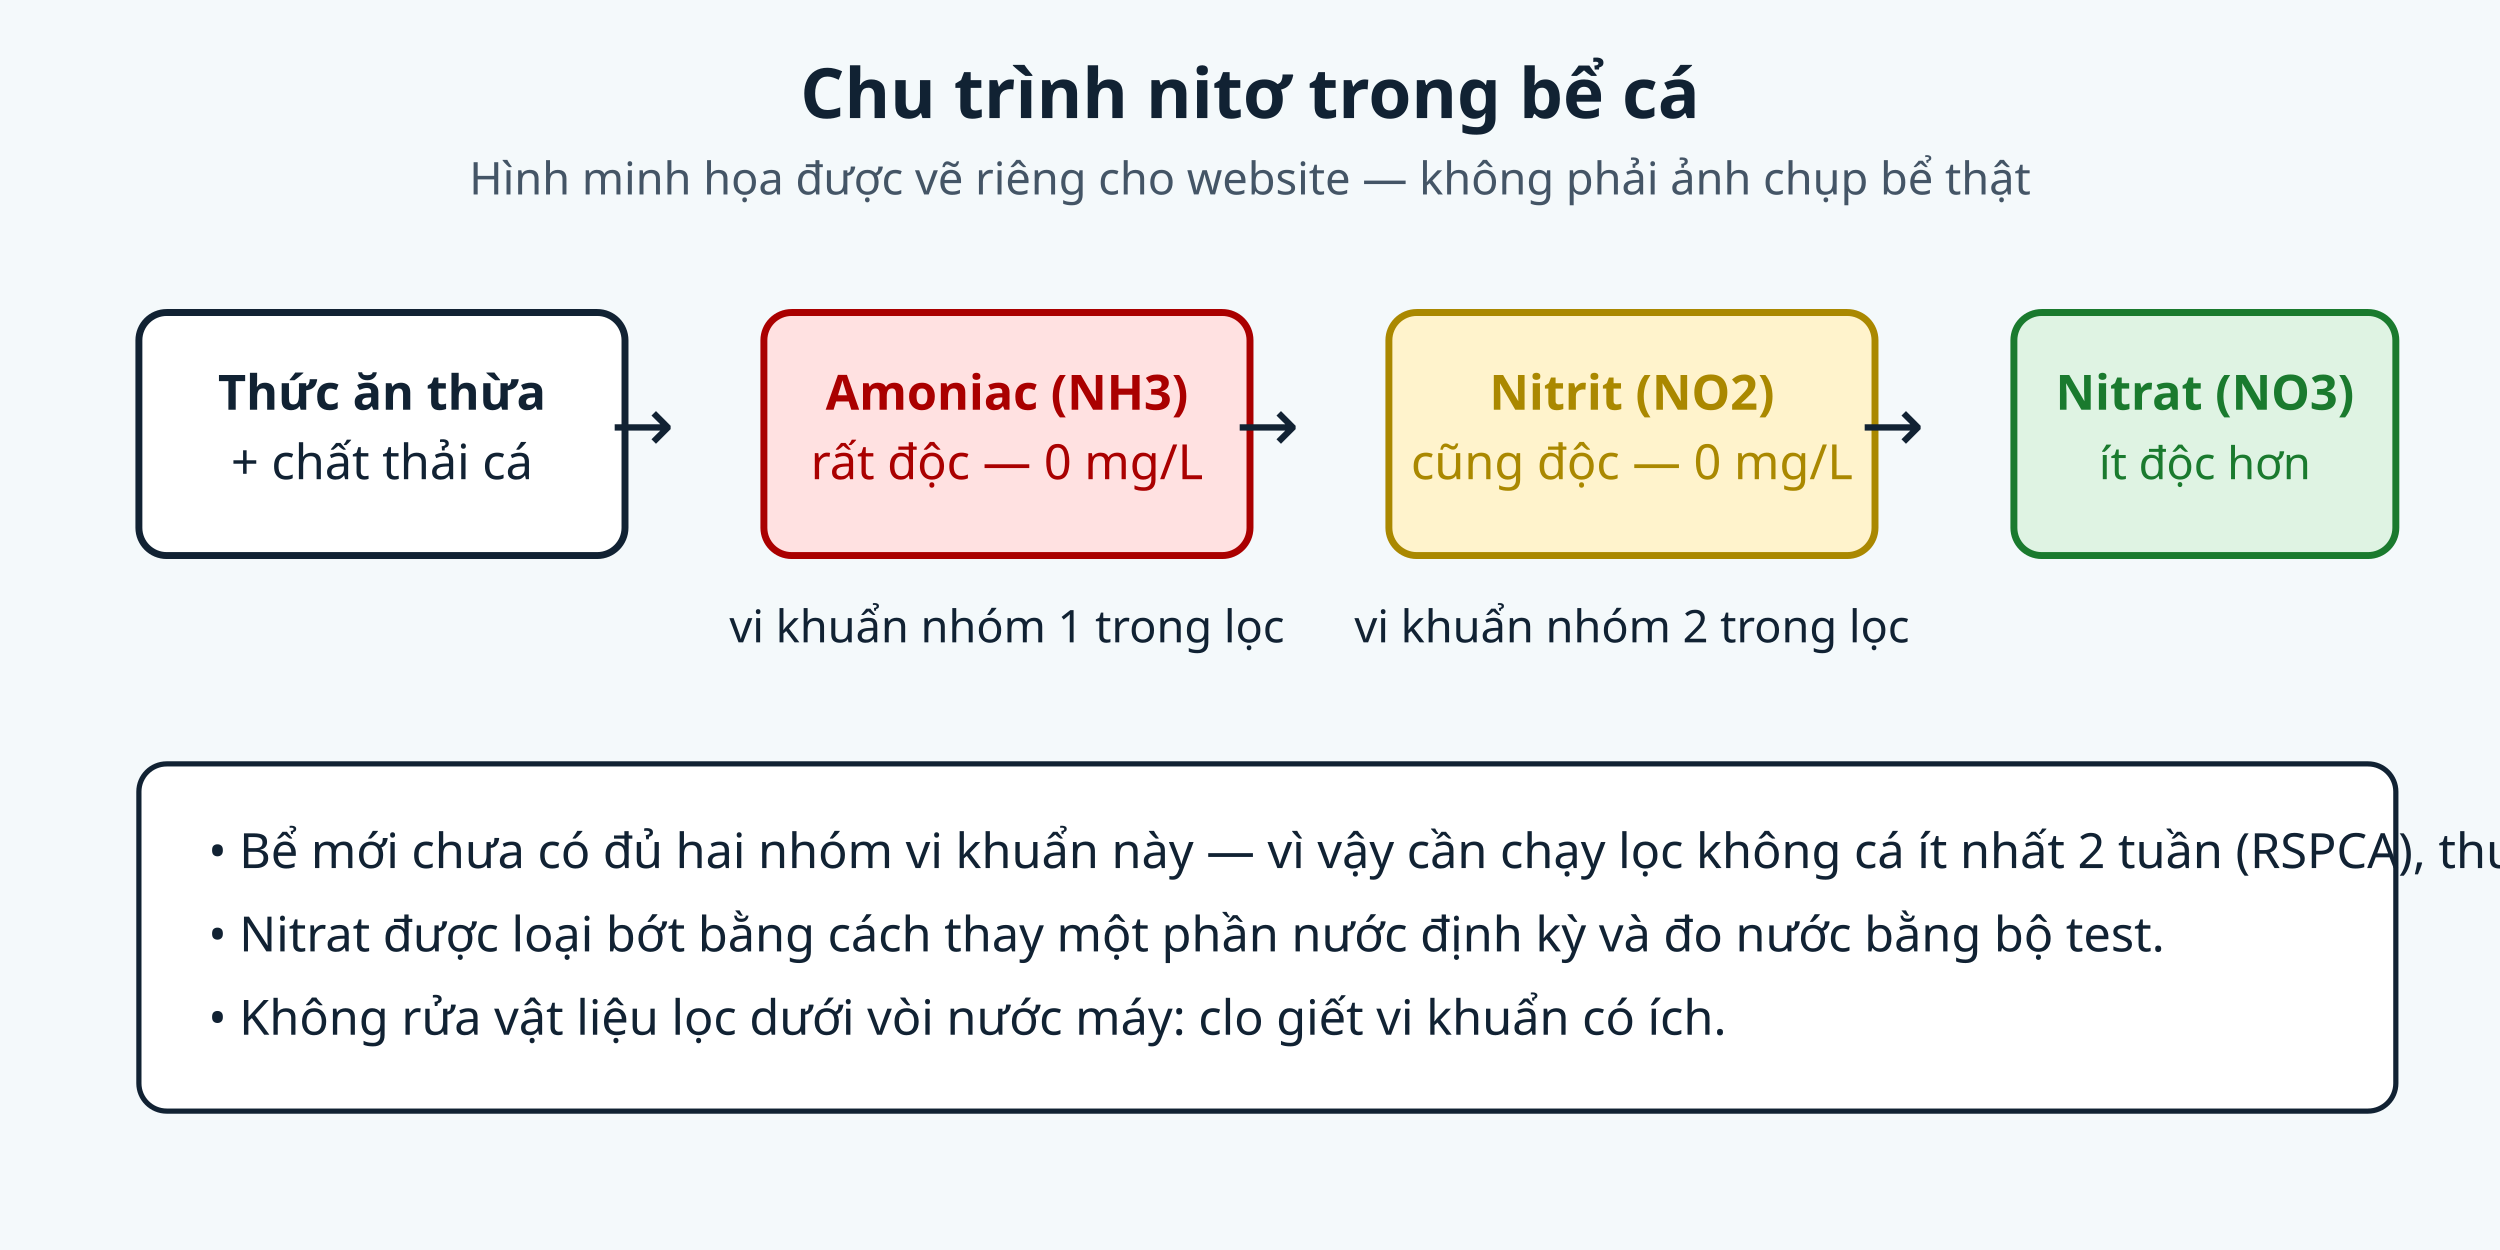
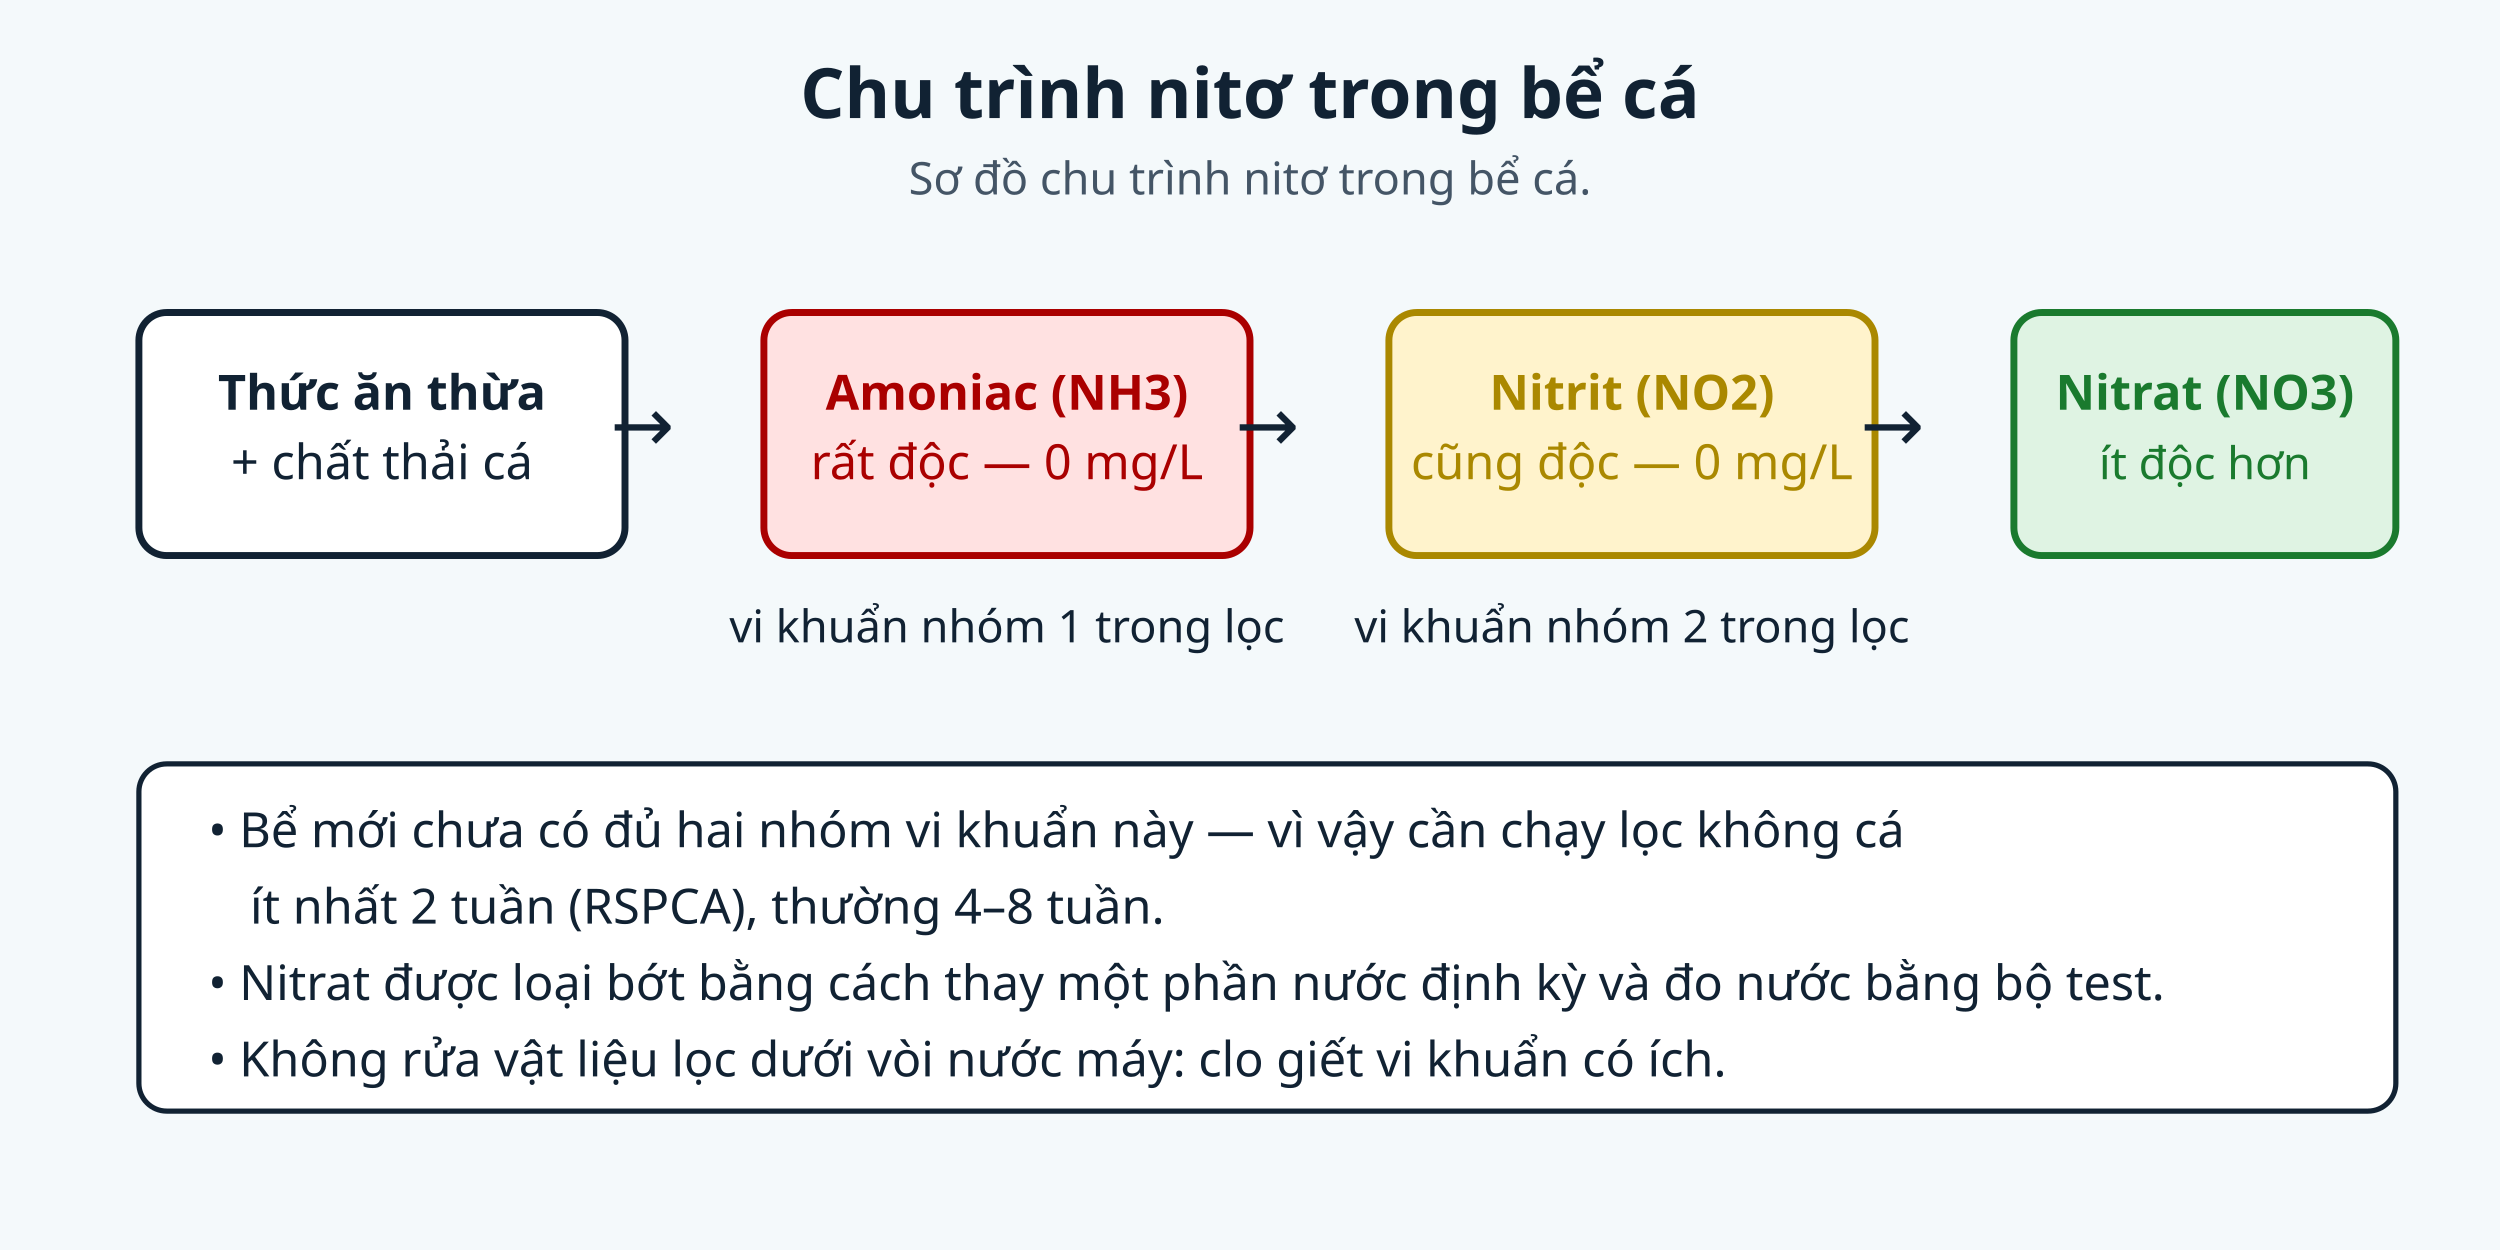
<svg xmlns="http://www.w3.org/2000/svg" width="720" height="360" viewBox="0 0 720 360" role="img" aria-labelledby="title desc">
  <rect width="720" height="360" fill="#f4f9fb" />
  <text x="360" y="34" text-anchor="middle" font-family="sans-serif" font-size="20" font-weight="bold" fill="#123">Chu trình nitơ trong bể cá</text>
-   <text x="360" y="56" text-anchor="middle" font-family="sans-serif" font-size="13" fill="#456">Hình minh họa được vẽ riêng cho website — không phải ảnh chụp bể thật</text>
+   <text x="360" y="56" text-anchor="middle" font-family="sans-serif" font-size="13" fill="#456">Sơ đồ chu trình nitơ trong bể cá.</text>
  <rect x="40" y="90" width="140" height="70" rx="8" fill="#fff" stroke="#123" stroke-width="2" />
  <text x="110" y="118" text-anchor="middle" font-family="sans-serif" font-size="14" font-weight="bold" fill="#123">Thức ăn thừa</text>
  <text x="110" y="138" text-anchor="middle" font-family="sans-serif" font-size="14" fill="#123">+ chất thải cá</text>
  <rect x="220" y="90" width="140" height="70" rx="8" fill="#ffe1e1" stroke="#a00" stroke-width="2" />
  <text x="290" y="118" text-anchor="middle" font-family="sans-serif" font-size="14" font-weight="bold" fill="#a00">Amoniac (NH3)</text>
  <text x="290" y="138" text-anchor="middle" font-family="sans-serif" font-size="14" fill="#a00">rất độc — 0 mg/L</text>
  <rect x="400" y="90" width="140" height="70" rx="8" fill="#fff3cc" stroke="#a80" stroke-width="2" />
  <text x="470" y="118" text-anchor="middle" font-family="sans-serif" font-size="14" font-weight="bold" fill="#a80">Nitrit (NO2)</text>
  <text x="470" y="138" text-anchor="middle" font-family="sans-serif" font-size="14" fill="#a80">cũng độc — 0 mg/L</text>
  <rect x="580" y="90" width="110" height="70" rx="8" fill="#dff3e3" stroke="#1a7a2e" stroke-width="2" />
  <text x="635" y="118" text-anchor="middle" font-family="sans-serif" font-size="14" font-weight="bold" fill="#1a7a2e">Nitrat (NO3)</text>
  <text x="635" y="138" text-anchor="middle" font-family="sans-serif" font-size="13" fill="#1a7a2e">ít độc hơn</text>
  <text x="185" y="130" text-anchor="middle" font-family="sans-serif" font-size="22" fill="#123">→</text>
  <text x="365" y="130" text-anchor="middle" font-family="sans-serif" font-size="22" fill="#123">→</text>
  <text x="545" y="130" text-anchor="middle" font-family="sans-serif" font-size="22" fill="#123">→</text>
  <text x="290" y="185" text-anchor="middle" font-family="sans-serif" font-size="13" fill="#123">vi khuẩn nhóm 1 trong lọc</text>
  <text x="470" y="185" text-anchor="middle" font-family="sans-serif" font-size="13" fill="#123">vi khuẩn nhóm 2 trong lọc</text>
  <rect x="40" y="220" width="650" height="100" rx="8" fill="#fff" stroke="#123" stroke-width="1.5" />
-   <text x="60" y="250" font-family="sans-serif" font-size="14" fill="#123">• Bể mới chưa có đủ hai nhóm vi khuẩn này — vì vậy cần chạy lọc không cá ít nhất 2 tuần (RSPCA), thường 4–8 tuần.</text>
-   <text x="60" y="274" font-family="sans-serif" font-size="14" fill="#123">• Nitrat được loại bớt bằng cách thay một phần nước định kỳ và đo nước bằng bộ test.</text>
-   <text x="60" y="298" font-family="sans-serif" font-size="14" fill="#123">• Không rửa vật liệu lọc dưới vòi nước máy: clo giết vi khuẩn có ích.</text>
+   <text x="60" y="244" font-family="sans-serif" font-size="14" fill="#123">• Bể mới chưa có đủ hai nhóm vi khuẩn này — vì vậy cần chạy lọc không cá</text>
+   <text x="72" y="266" font-family="sans-serif" font-size="14" fill="#123">ít nhất 2 tuần (RSPCA), thường 4–8 tuần.</text>
+   <text x="60" y="288" font-family="sans-serif" font-size="14" fill="#123">• Nitrat được loại bớt bằng cách thay một phần nước định kỳ và đo nước bằng bộ test.</text>
+   <text x="60" y="310" font-family="sans-serif" font-size="14" fill="#123">• Không rửa vật liệu lọc dưới vòi nước máy: clo giết vi khuẩn có ích.</text>
</svg>
